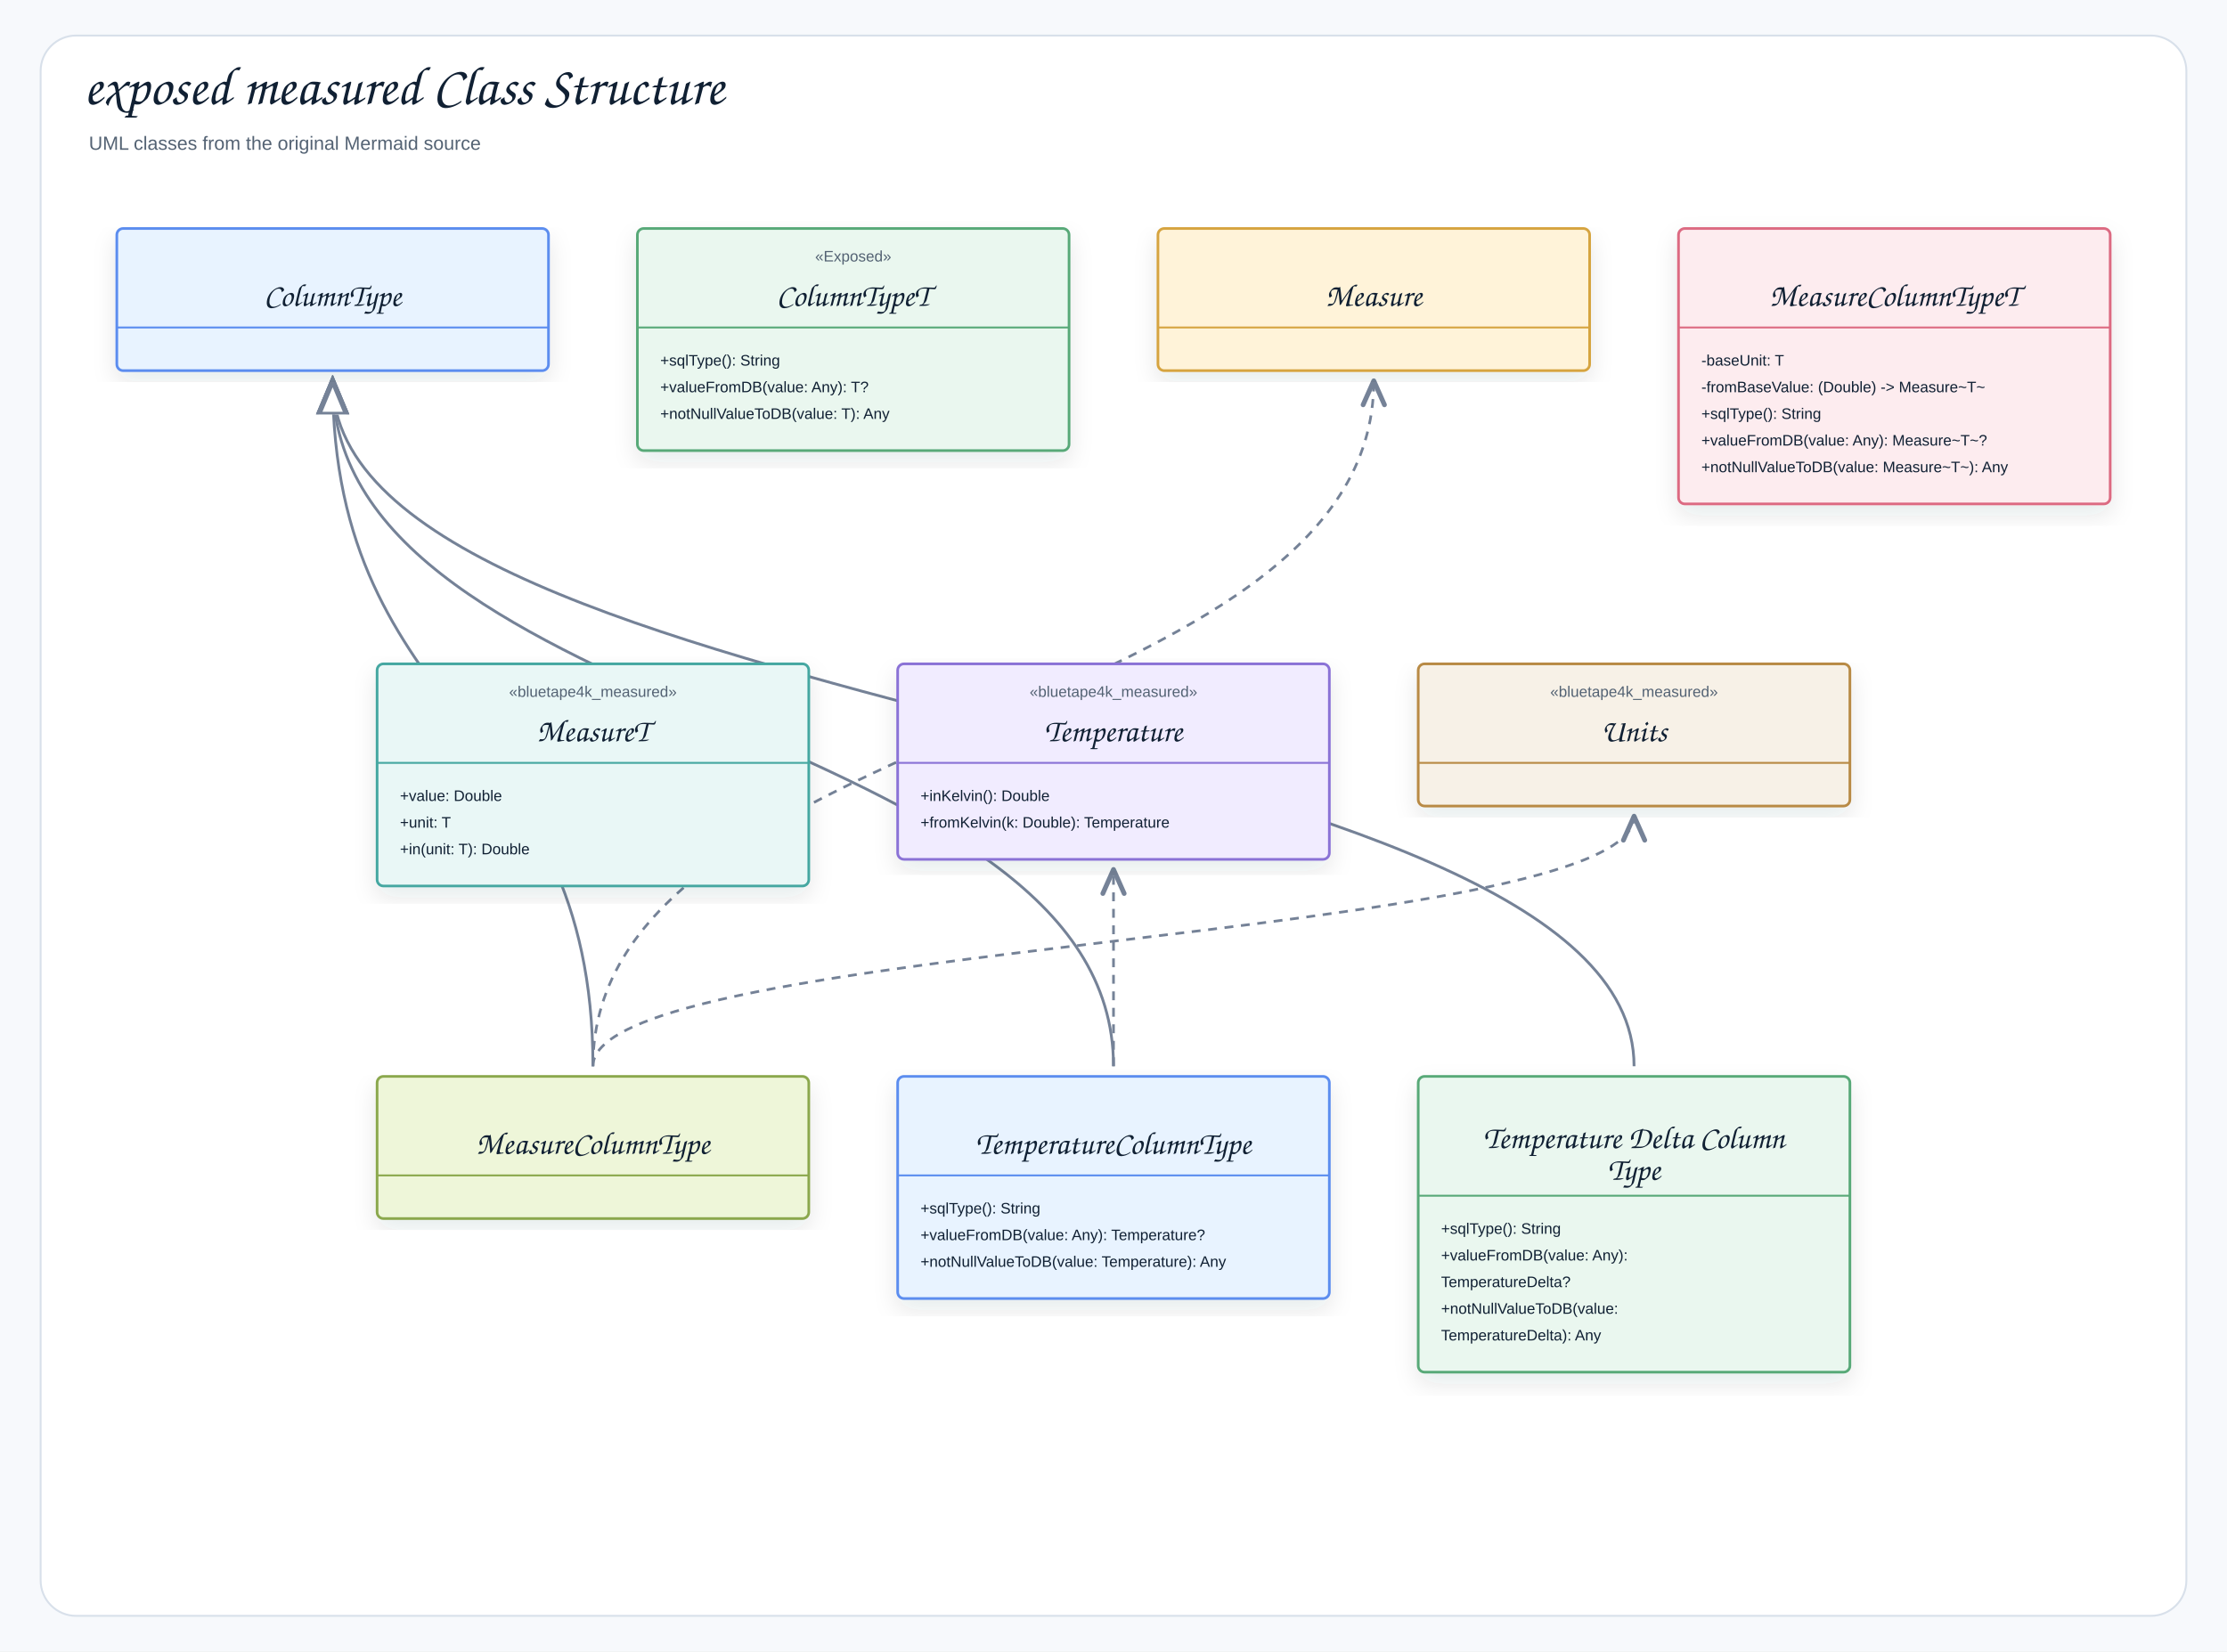
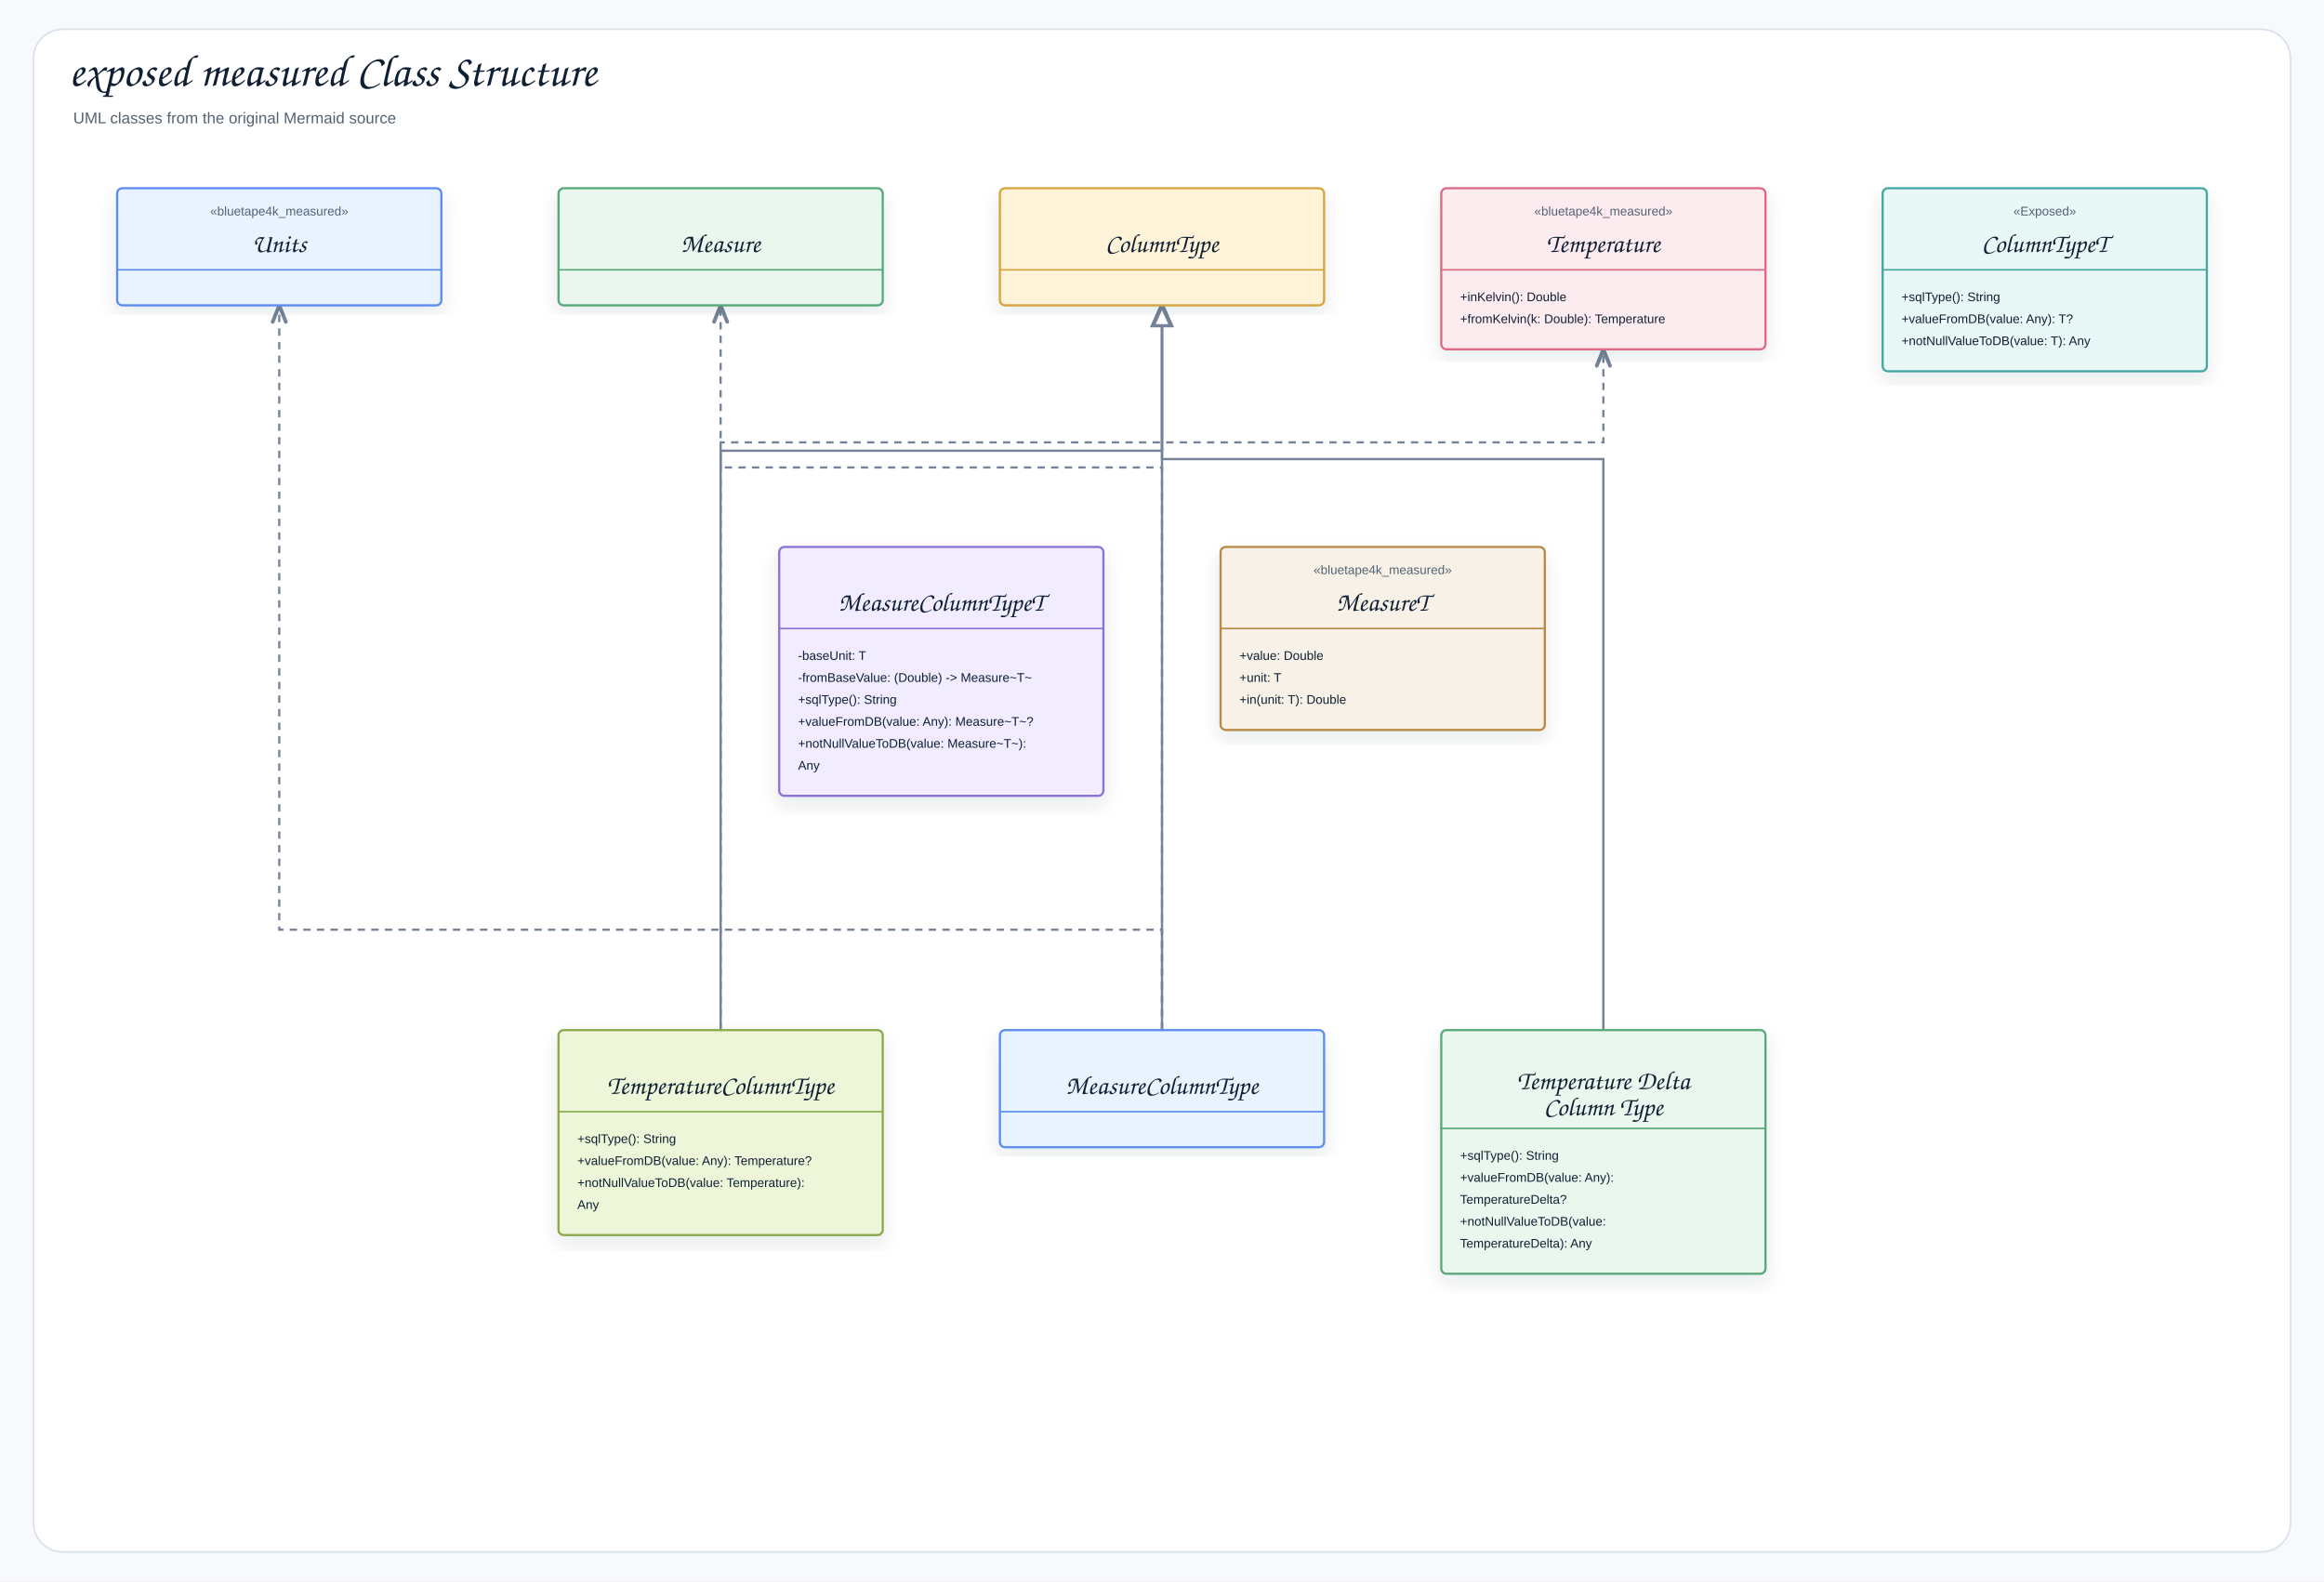
- <svg xmlns="http://www.w3.org/2000/svg" width="1754" height="1301" viewBox="0 0 1754 1301" role="img" aria-label="exposed measured Class Structure">
+ <svg xmlns="http://www.w3.org/2000/svg" width="2222" height="1512" viewBox="0 0 2222 1512" role="img" aria-label="exposed measured Class Structure">
  <defs>
    <filter id="shadow" x="-8%" y="-8%" width="116%" height="116%">
      <feDropShadow dx="0" dy="8" stdDeviation="9" flood-color="#1f2937" flood-opacity="0.10" />
    </filter>
-     <marker id="openArrow" markerWidth="12" markerHeight="10" refX="10" refY="5" orient="auto" markerUnits="strokeWidth">
-       <path d="M 1 1 L 10 5 L 1 9" fill="none" stroke="#758297" stroke-width="1.8" stroke-linecap="round" stroke-linejoin="round" />
+     <marker id="openArrow" markerWidth="10" markerHeight="8" refX="8.5" refY="4" orient="auto" markerUnits="strokeWidth">
+       <path d="M 1 1 L 8.5 4 L 1 7" fill="none" stroke="#758297" stroke-width="1.7" stroke-linecap="round" stroke-linejoin="round" />
    </marker>
-     <marker id="inherit" markerWidth="14" markerHeight="12" refX="12" refY="6" orient="auto" markerUnits="strokeWidth">
-       <path d="M 0 1 L 12 6 L 0 11 Z" fill="#ffffff" stroke="#758297" stroke-width="1.8" />
+     <marker id="inherit" markerWidth="11" markerHeight="10" refX="9.5" refY="5" orient="auto" markerUnits="strokeWidth">
+       <path d="M 0.5 1 L 9.5 5 L 0.5 9 Z" fill="#ffffff" stroke="#758297" stroke-width="1.7" />
    </marker>
    <style>
    .canvas{fill:#f7f9fc}.frame{fill:#fff;stroke:#d8e0ea;stroke-width:1.5}
    .title{font-family:"Architects Daughter","Comic Sans MS","Comic Sans",cursive;font-size:43px;font-weight:400;fill:#102033}
    .subtitle{font-family:"Comic Sans MS","Comic Sans","Comic Neue",Arial,sans-serif;font-size:15px;font-weight:400;fill:#536273}
    .label{font-family:"Architects Daughter","Comic Sans MS","Comic Sans",cursive;font-size:25px;font-weight:400;fill:#102033}
    .smallLabel{font-family:"Architects Daughter","Comic Sans MS","Comic Sans",cursive;font-size:21px;font-weight:400;fill:#102033}
    .mono{font-family:"Comic Sans MS","Comic Sans","Comic Neue",Arial,sans-serif;font-size:12px;font-weight:400;fill:#102033}
    .small{font-family:"Comic Sans MS","Comic Sans","Comic Neue",Arial,sans-serif;font-size:12px;font-weight:400;fill:#536273}
    .strong{font-family:"Comic Sans MS","Comic Sans","Comic Neue",Arial,sans-serif;font-size:13px;font-weight:400;fill:#102033}
    .card{stroke-width:2.1;filter:url(#shadow)}.compartment{stroke-width:1.5;fill:none}
    .line{stroke:#758297;stroke-width:2.1;fill:none;marker-end:url(#openArrow)}
    .plainLine{stroke:#758297;stroke-width:2.1;fill:none}
    .dashed{stroke:#758297;stroke-width:2.1;stroke-dasharray:7 6;fill:none;marker-end:url(#openArrow)}
    .inheritLine{stroke:#758297;stroke-width:2.2;fill:none;marker-end:url(#inherit)}
    .implLine{stroke:#758297;stroke-width:2.2;stroke-dasharray:8 7;fill:none;marker-end:url(#inherit)}
  </style>
  </defs>
-   <rect class="canvas" width="1754" height="1301" />
-   <rect class="frame" x="32" y="28" width="1690" height="1245" rx="28" />
+   <rect class="canvas" width="2222" height="1512" />
+   <rect class="frame" x="32" y="28" width="2158" height="1456" rx="28" />
  <text class="title" x="66" y="82">exposed measured Class Structure</text>
  <text class="subtitle" x="70" y="118">UML classes from the original Mermaid source</text>
-   <path class="dashed" d="M877 840 C877 762.5 877 762.5 877 685" />
-   <path class="dashed" d="M467 840 C467 741.5 1287 741.5 1287 643" />
-   <path class="dashed" d="M467 840 C467 570 1082 570 1082 300" />
-   <path class="inheritLine" d="M1287 840 C1287 570 262 570 262 300" />
-   <path class="inheritLine" d="M877 840 C877 570 262 570 262 300" />
-   <path class="inheritLine" d="M467 840 C467 570 262 570 262 300" />
-   <g transform="translate(92,180)">
-     <rect class="card" x="0" y="0" width="340" height="112" rx="5" fill="#E8F3FF" stroke="#5B8DEF" />
-     <line class="compartment" x1="0" y1="78" x2="340" y2="78" stroke="#5B8DEF" />
-     <text class="small" x="170" y="26" text-anchor="middle" />
-     <text class="label" x="170" y="61" text-anchor="middle">ColumnType</text>
+   <path class="dashed" d="M689 985 L689 423 L1533 423 L1533 334" />
+   <path class="dashed" d="M1111 985 L1111 889 L267 889 L267 292" />
+   <path class="dashed" d="M1111 985 L1111 447 L689 447 L689 292" />
+   <path class="inheritLine" d="M1533 985 L1533 439 L1111 439 L1111 292" />
+   <path class="inheritLine" d="M689 985 L689 431 L1111 431 L1111 292" />
+   <path class="inheritLine" d="M1111 985 L1111 292" />
+   <g transform="translate(112,180)">
+     <rect class="card" x="0" y="0" width="310" height="112" rx="5" fill="#E8F3FF" stroke="#5B8DEF" />
+     <line class="compartment" x1="0" y1="78" x2="310" y2="78" stroke="#5B8DEF" />
+     <text class="small" x="155" y="26" text-anchor="middle">«bluetape4k_measured»</text>
+     <text class="label" x="155" y="61" text-anchor="middle">Units</text>
  </g>
-   <g transform="translate(502,180)">
-     <rect class="card" x="0" y="0" width="340" height="175" rx="5" fill="#EAF7EF" stroke="#58A978" />
-     <line class="compartment" x1="0" y1="78" x2="340" y2="78" stroke="#58A978" />
-     <text class="small" x="170" y="26" text-anchor="middle">«Exposed»</text>
-     <text class="label" x="170" y="61" text-anchor="middle">ColumnTypeT</text>
+   <g transform="translate(534,180)">
+     <rect class="card" x="0" y="0" width="310" height="112" rx="5" fill="#EAF7EF" stroke="#58A978" />
+     <line class="compartment" x1="0" y1="78" x2="310" y2="78" stroke="#58A978" />
+     <text class="small" x="155" y="26" text-anchor="middle" />
+     <text class="label" x="155" y="61" text-anchor="middle">Measure</text>
+   </g>
+   <g transform="translate(956,180)">
+     <rect class="card" x="0" y="0" width="310" height="112" rx="5" fill="#FFF3D9" stroke="#D6A441" />
+     <line class="compartment" x1="0" y1="78" x2="310" y2="78" stroke="#D6A441" />
+     <text class="small" x="155" y="26" text-anchor="middle" />
+     <text class="label" x="155" y="61" text-anchor="middle">ColumnType</text>
+   </g>
+   <g transform="translate(1378,180)">
+     <rect class="card" x="0" y="0" width="310" height="154" rx="5" fill="#FDECEF" stroke="#DC6B82" />
+     <line class="compartment" x1="0" y1="78" x2="310" y2="78" stroke="#DC6B82" />
+     <text class="small" x="155" y="26" text-anchor="middle">«bluetape4k_measured»</text>
+     <text class="label" x="155" y="61" text-anchor="middle">Temperature</text>
+     <text class="mono" x="18" y="108">+inKelvin(): Double</text>
+     <text class="mono" x="18" y="129">+fromKelvin(k: Double): Temperature</text>
+   </g>
+   <g transform="translate(1800,180)">
+     <rect class="card" x="0" y="0" width="310" height="175" rx="5" fill="#E9F7F6" stroke="#45A7A1" />
+     <line class="compartment" x1="0" y1="78" x2="310" y2="78" stroke="#45A7A1" />
+     <text class="small" x="155" y="26" text-anchor="middle">«Exposed»</text>
+     <text class="label" x="155" y="61" text-anchor="middle">ColumnTypeT</text>
    <text class="mono" x="18" y="108">+sqlType(): String</text>
    <text class="mono" x="18" y="129">+valueFromDB(value: Any): T?</text>
    <text class="mono" x="18" y="150">+notNullValueToDB(value: T): Any</text>
  </g>
-   <g transform="translate(912,180)">
-     <rect class="card" x="0" y="0" width="340" height="112" rx="5" fill="#FFF3D9" stroke="#D6A441" />
-     <line class="compartment" x1="0" y1="78" x2="340" y2="78" stroke="#D6A441" />
-     <text class="small" x="170" y="26" text-anchor="middle" />
-     <text class="label" x="170" y="61" text-anchor="middle">Measure</text>
-   </g>
-   <g transform="translate(1322,180)">
-     <rect class="card" x="0" y="0" width="340" height="217" rx="5" fill="#FDECEF" stroke="#DC6B82" />
-     <line class="compartment" x1="0" y1="78" x2="340" y2="78" stroke="#DC6B82" />
-     <text class="small" x="170" y="26" text-anchor="middle" />
-     <text class="label" x="170" y="61" text-anchor="middle">MeasureColumnTypeT</text>
+   <g transform="translate(745,523)">
+     <rect class="card" x="0" y="0" width="310" height="238" rx="5" fill="#F1ECFF" stroke="#8A72D6" />
+     <line class="compartment" x1="0" y1="78" x2="310" y2="78" stroke="#8A72D6" />
+     <text class="small" x="155" y="26" text-anchor="middle" />
+     <text class="label" x="155" y="61" text-anchor="middle">MeasureColumnTypeT</text>
    <text class="mono" x="18" y="108">-baseUnit: T</text>
    <text class="mono" x="18" y="129">-fromBaseValue: (Double) -&gt; Measure~T~</text>
    <text class="mono" x="18" y="150">+sqlType(): String</text>
    <text class="mono" x="18" y="171">+valueFromDB(value: Any): Measure~T~?</text>
-     <text class="mono" x="18" y="192">+notNullValueToDB(value: Measure~T~): Any</text>
+     <text class="mono" x="18" y="192">+notNullValueToDB(value: Measure~T~):</text>
+     <text class="mono" x="18" y="213">Any</text>
  </g>
-   <g transform="translate(297,523)">
-     <rect class="card" x="0" y="0" width="340" height="175" rx="5" fill="#E9F7F6" stroke="#45A7A1" />
-     <line class="compartment" x1="0" y1="78" x2="340" y2="78" stroke="#45A7A1" />
-     <text class="small" x="170" y="26" text-anchor="middle">«bluetape4k_measured»</text>
-     <text class="label" x="170" y="61" text-anchor="middle">MeasureT</text>
+   <g transform="translate(1167,523)">
+     <rect class="card" x="0" y="0" width="310" height="175" rx="5" fill="#F7F1E7" stroke="#B88A44" />
+     <line class="compartment" x1="0" y1="78" x2="310" y2="78" stroke="#B88A44" />
+     <text class="small" x="155" y="26" text-anchor="middle">«bluetape4k_measured»</text>
+     <text class="label" x="155" y="61" text-anchor="middle">MeasureT</text>
    <text class="mono" x="18" y="108">+value: Double</text>
    <text class="mono" x="18" y="129">+unit: T</text>
    <text class="mono" x="18" y="150">+in(unit: T): Double</text>
  </g>
-   <g transform="translate(707,523)">
-     <rect class="card" x="0" y="0" width="340" height="154" rx="5" fill="#F1ECFF" stroke="#8A72D6" />
-     <line class="compartment" x1="0" y1="78" x2="340" y2="78" stroke="#8A72D6" />
-     <text class="small" x="170" y="26" text-anchor="middle">«bluetape4k_measured»</text>
-     <text class="label" x="170" y="61" text-anchor="middle">Temperature</text>
-     <text class="mono" x="18" y="108">+inKelvin(): Double</text>
-     <text class="mono" x="18" y="129">+fromKelvin(k: Double): Temperature</text>
-   </g>
-   <g transform="translate(1117,523)">
-     <rect class="card" x="0" y="0" width="340" height="112" rx="5" fill="#F7F1E7" stroke="#B88A44" />
-     <line class="compartment" x1="0" y1="78" x2="340" y2="78" stroke="#B88A44" />
-     <text class="small" x="170" y="26" text-anchor="middle">«bluetape4k_measured»</text>
-     <text class="label" x="170" y="61" text-anchor="middle">Units</text>
-   </g>
-   <g transform="translate(297,848)">
-     <rect class="card" x="0" y="0" width="340" height="112" rx="5" fill="#EEF6D9" stroke="#8BA84D" />
-     <line class="compartment" x1="0" y1="78" x2="340" y2="78" stroke="#8BA84D" />
-     <text class="small" x="170" y="26" text-anchor="middle" />
-     <text class="label" x="170" y="61" text-anchor="middle">MeasureColumnType</text>
-   </g>
-   <g transform="translate(707,848)">
-     <rect class="card" x="0" y="0" width="340" height="175" rx="5" fill="#E8F3FF" stroke="#5B8DEF" />
-     <line class="compartment" x1="0" y1="78" x2="340" y2="78" stroke="#5B8DEF" />
-     <text class="small" x="170" y="26" text-anchor="middle" />
-     <text class="label" x="170" y="61" text-anchor="middle">TemperatureColumnType</text>
+   <g transform="translate(534,985)">
+     <rect class="card" x="0" y="0" width="310" height="196" rx="5" fill="#EEF6D9" stroke="#8BA84D" />
+     <line class="compartment" x1="0" y1="78" x2="310" y2="78" stroke="#8BA84D" />
+     <text class="small" x="155" y="26" text-anchor="middle" />
+     <text class="label" x="155" y="61" text-anchor="middle">TemperatureColumnType</text>
    <text class="mono" x="18" y="108">+sqlType(): String</text>
    <text class="mono" x="18" y="129">+valueFromDB(value: Any): Temperature?</text>
-     <text class="mono" x="18" y="150">+notNullValueToDB(value: Temperature): Any</text>
+     <text class="mono" x="18" y="150">+notNullValueToDB(value: Temperature):</text>
+     <text class="mono" x="18" y="171">Any</text>
  </g>
-   <g transform="translate(1117,848)">
-     <rect class="card" x="0" y="0" width="340" height="233" rx="5" fill="#EAF7EF" stroke="#58A978" />
-     <line class="compartment" x1="0" y1="94" x2="340" y2="94" stroke="#58A978" />
-     <text class="small" x="170" y="26" text-anchor="middle" />
-     <text class="label" x="170" y="56.5" text-anchor="middle">Temperature Delta Column</text>
-     <text class="label" x="170" y="81.5" text-anchor="middle">Type</text>
+   <g transform="translate(956,985)">
+     <rect class="card" x="0" y="0" width="310" height="112" rx="5" fill="#E8F3FF" stroke="#5B8DEF" />
+     <line class="compartment" x1="0" y1="78" x2="310" y2="78" stroke="#5B8DEF" />
+     <text class="small" x="155" y="26" text-anchor="middle" />
+     <text class="label" x="155" y="61" text-anchor="middle">MeasureColumnType</text>
+   </g>
+   <g transform="translate(1378,985)">
+     <rect class="card" x="0" y="0" width="310" height="233" rx="5" fill="#EAF7EF" stroke="#58A978" />
+     <line class="compartment" x1="0" y1="94" x2="310" y2="94" stroke="#58A978" />
+     <text class="small" x="155" y="26" text-anchor="middle" />
+     <text class="label" x="155" y="56.5" text-anchor="middle">Temperature Delta</text>
+     <text class="label" x="155" y="81.5" text-anchor="middle">Column Type</text>
    <text class="mono" x="18" y="124">+sqlType(): String</text>
    <text class="mono" x="18" y="145">+valueFromDB(value: Any):</text>
    <text class="mono" x="18" y="166">TemperatureDelta?</text>
    <text class="mono" x="18" y="187">+notNullValueToDB(value:</text>
    <text class="mono" x="18" y="208">TemperatureDelta): Any</text>
  </g>
</svg>
